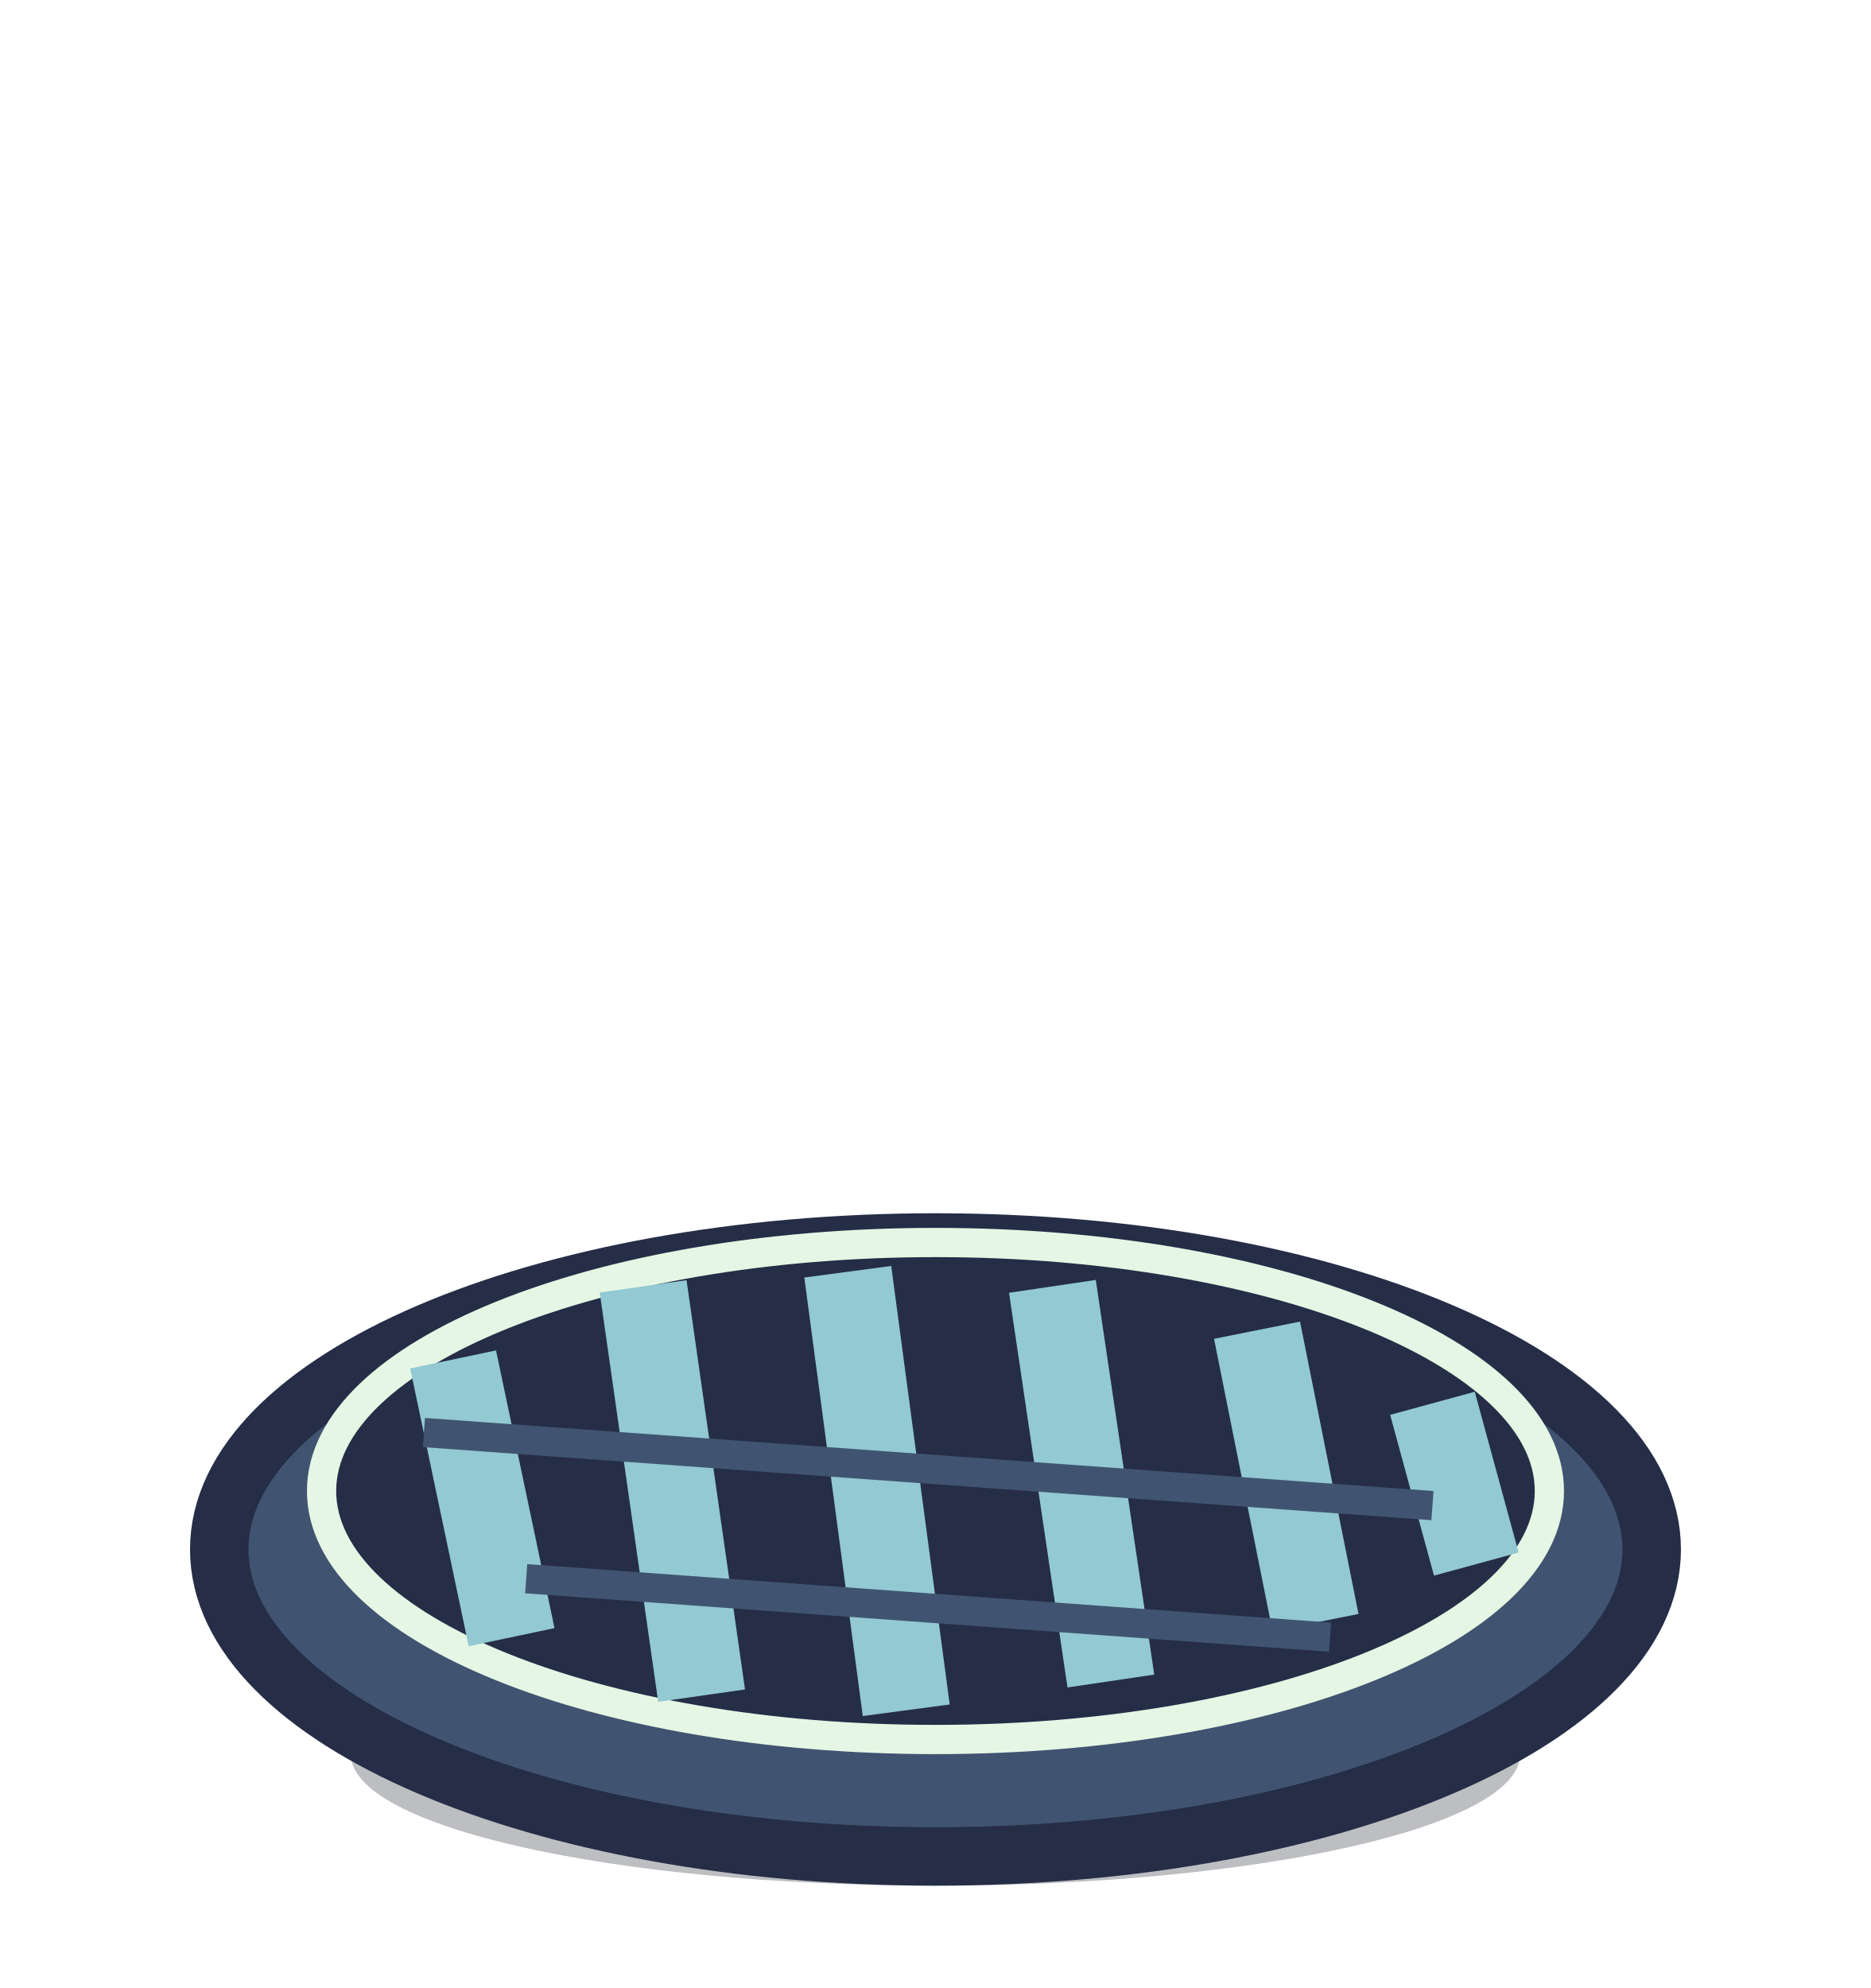
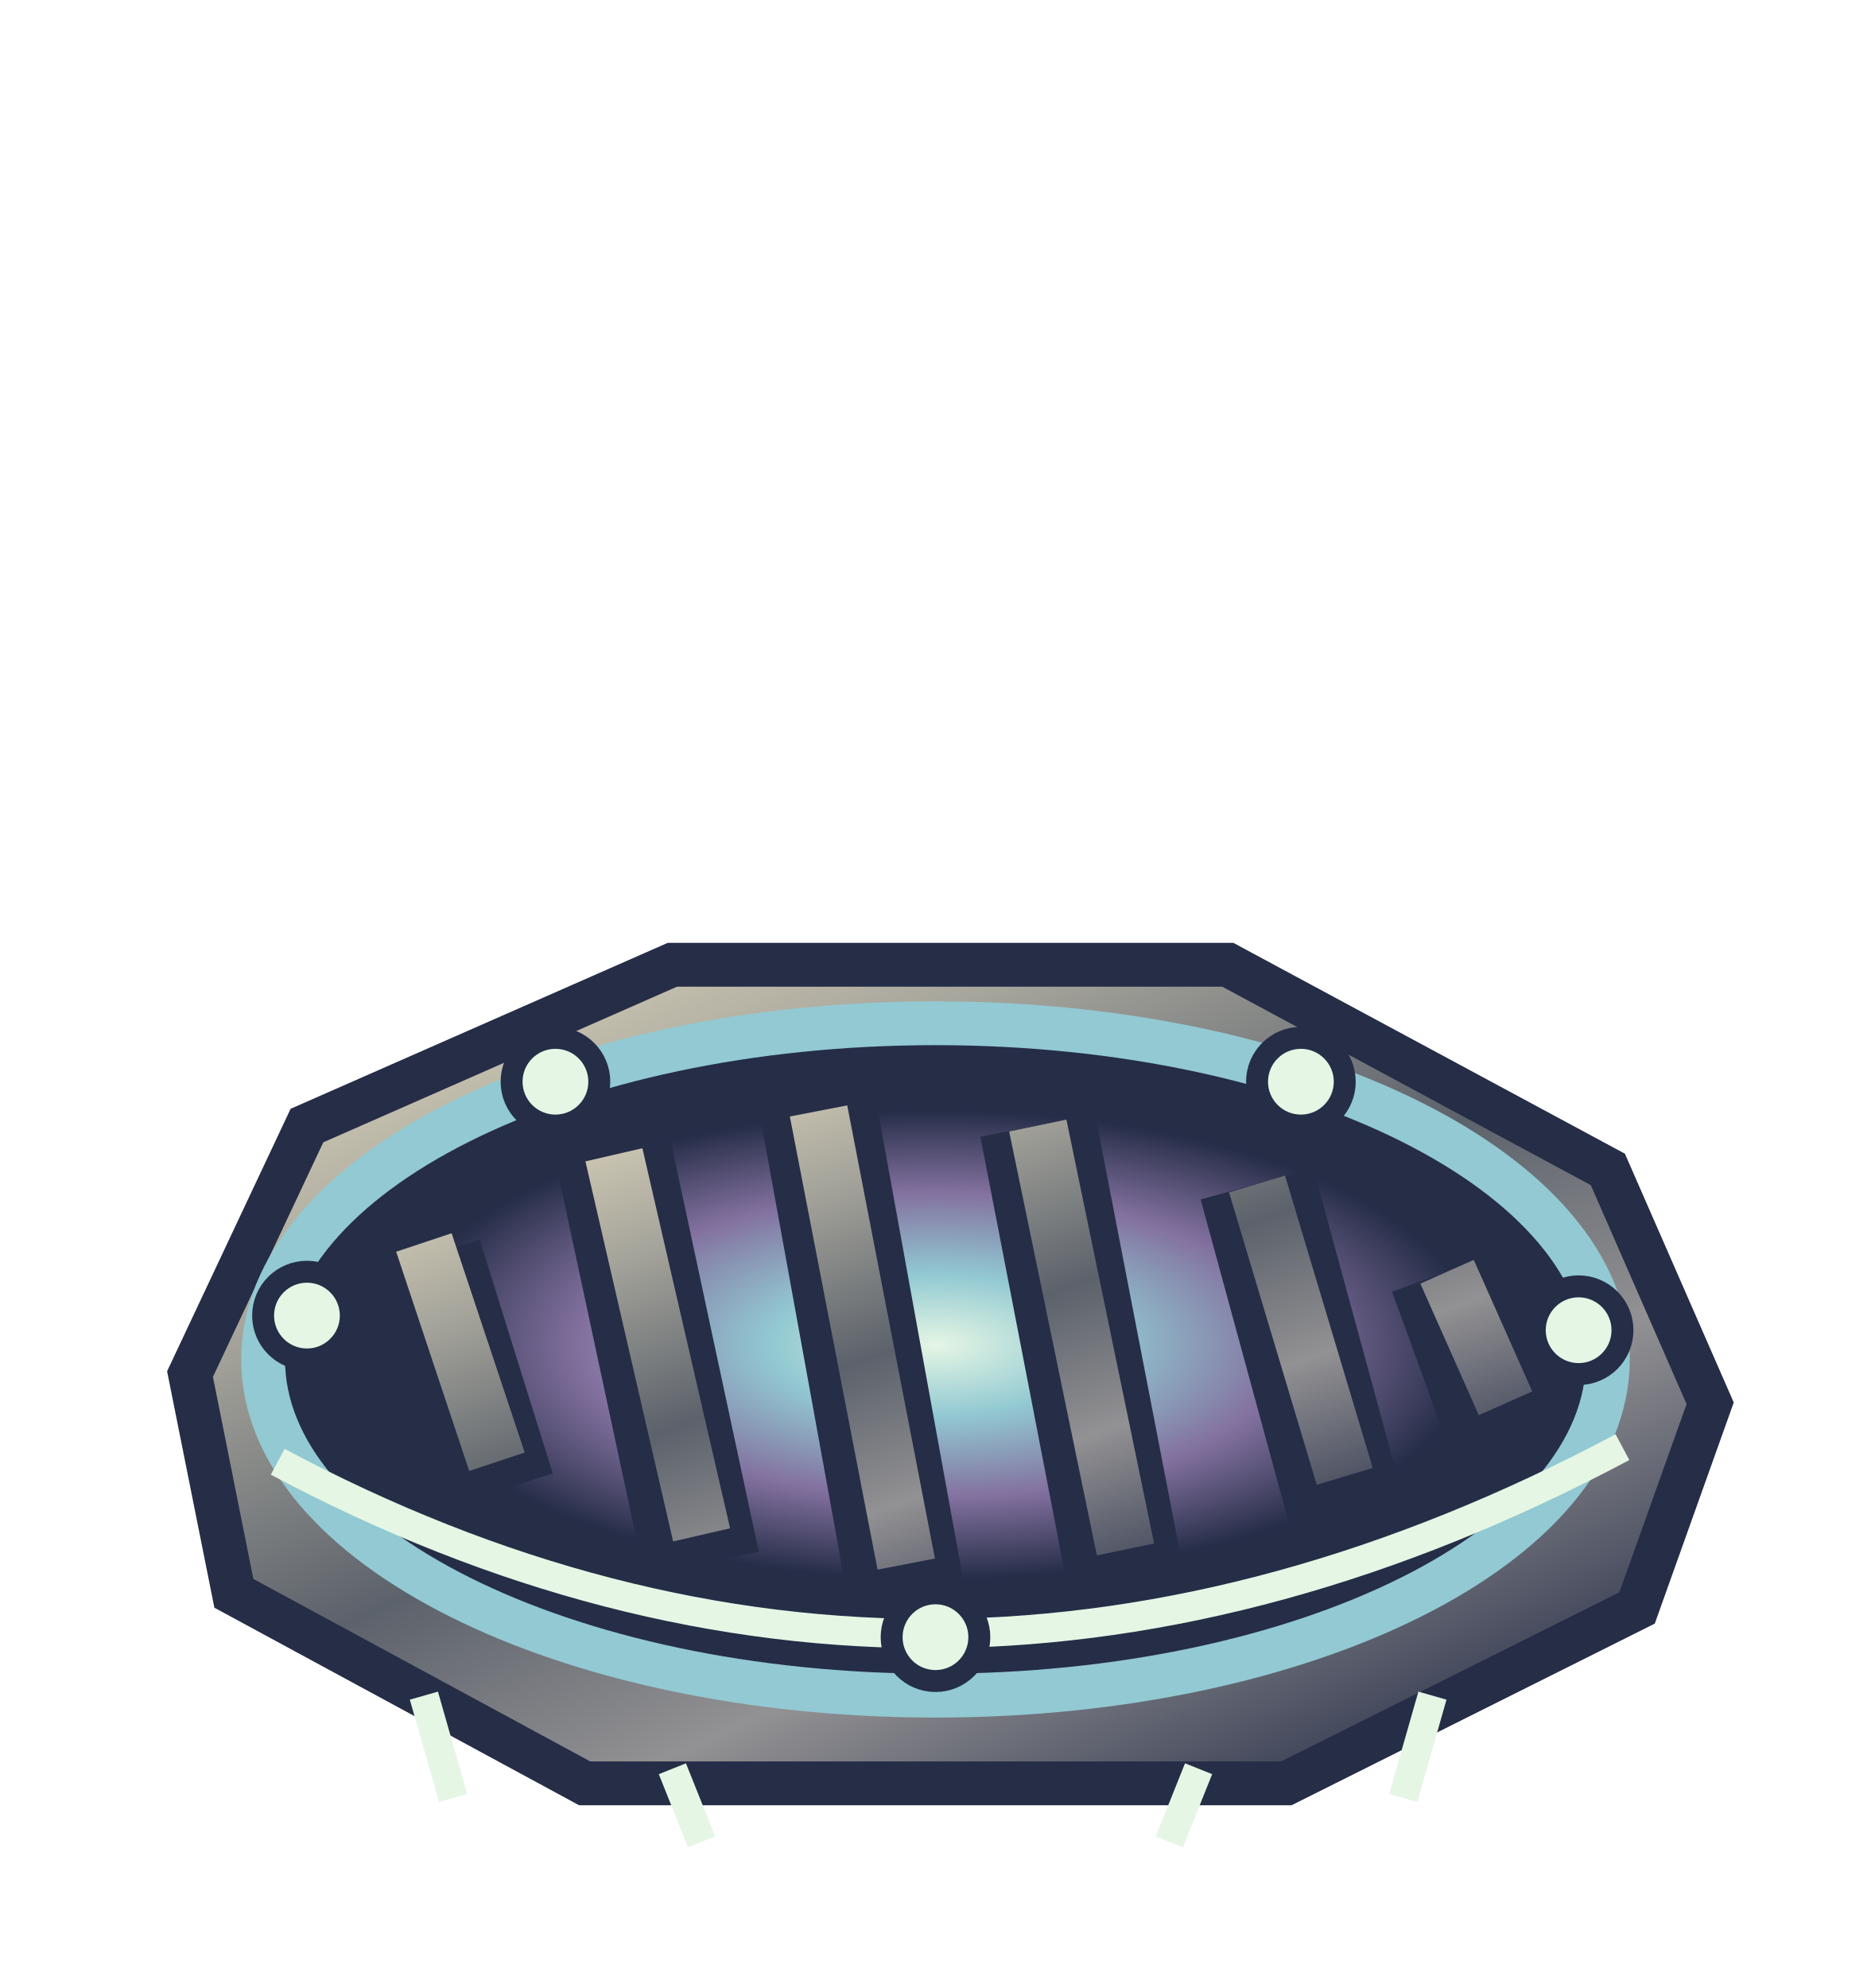
<svg xmlns="http://www.w3.org/2000/svg" viewBox="-64 -116 128 136">
  <defs>
    <linearGradient id="body" x1="0" y1="0" x2=".85" y2="1">
      <stop stop-color="#92c9d2" />
      <stop offset=".5" stop-color="#405471" />
      <stop offset="1" stop-color="#252d47" />
    </linearGradient>
+     <linearGradient id="wood" x1="0" y1="0" x2=".85" y2="1">
+       <stop stop-color="#b59a64" />
+       <stop offset=".42" stop-color="#716044" />
+       <stop offset="1" stop-color="#252d47" />
+     </linearGradient>
+     <linearGradient id="leaf" x1="0" y1="0" x2=".8" y2="1">
+       <stop stop-color="#e5f6e4" />
+       <stop offset=".35" stop-color="#92c9d2" />
+       <stop offset="1" stop-color="#405471" />
+     </linearGradient>
+     <linearGradient id="metal" x1="0" y1="0" x2=".85" y2="1">
+       <stop stop-color="#ece2c5" />
+       <stop offset=".28" stop-color="#a5a49b" />
+       <stop offset=".52" stop-color="#5c626b" />
+       <stop offset=".72" stop-color="#929193" />
+       <stop offset="1" stop-color="#252d47" />
+     </linearGradient>
+     <linearGradient id="bone" x1="0" y1="0" x2=".8" y2="1">
+       <stop stop-color="#fff1ce" />
+       <stop offset=".38" stop-color="#d2c7ad" />
+       <stop offset=".76" stop-color="#a89b8d" />
+       <stop offset="1" stop-color="#405471" />
+     </linearGradient>
+     <radialGradient id="core">
+       <stop stop-color="#e5f6e4" />
+       <stop offset=".3" stop-color="#92c9d2" />
+       <stop offset=".65" stop-color="#83719f" />
+       <stop offset="1" stop-color="#252d47" />
+     </radialGradient>
+     <radialGradient id="void">
+       <stop stop-color="#83719f" />
+       <stop offset=".42" stop-color="#405471" />
+       <stop offset="1" stop-color="#111621" />
+     </radialGradient>
+     <linearGradient id="spirit" x1="0" y1="0" x2=".35" y2="1">
+       <stop stop-color="#e5f6e4" />
+       <stop offset=".32" stop-color="#92c9d2" />
+       <stop offset=".68" stop-color="#83719f" />
+       <stop offset="1" stop-color="#405471" stop-opacity=".12" />
+     </linearGradient>
  </defs>
-   <ellipse cx="0" cy="4" rx="40" ry="9" fill="#101421" opacity=".28" />
-   <ellipse cx="0" cy="-10" rx="49" ry="21" fill="#405471" stroke="#252d47" stroke-width="4" />
-   <ellipse cx="0" cy="-14" rx="42" ry="17" fill="#252d47" stroke="#e5f6e4" stroke-width="2" />
-   <path d="M-33-23L-29-4M-20-28L-16 0M-6-29L-2 1M8-28L12-1M22-25L26-5M34-20L37-9" stroke="#92c9d2" stroke-width="6" />
-   <path d="M-35-18L34-13M-28-8L27-4" stroke="#405471" stroke-width="2" />
+   <path d="M-51-22L-43-39L-18-50L20-50L46-36L53-20L48-6L24 6L-24 6L-48-7Z" fill="url(#metal)" stroke="#252d47" stroke-width="3" />
+   <ellipse cx="0" cy="-23" rx="46" ry="23" fill="#252d47" stroke="#92c9d2" stroke-width="3" />
+   <ellipse cx="0" cy="-24" rx="37" ry="16" fill="url(#core)" />
+   <path d="M-35-30L-30-14M-22-37L-16-9M-8-40L-2-7M7-39L13-8M22-35L28-13M35-29L39-18" stroke="#252d47" stroke-width="8" />
+   <path d="M-35-31L-30-16M-22-37L-16-11M-8-40L-2-9M7-39L13-10M22-35L28-15M35-29L39-20" stroke="url(#metal)" stroke-width="4" />
+   <path d="M-45-16Q0 8 47-17M-35 0L-33 7M-18 5L-16 10M18 5L16 10M34 0L32 7" stroke="#e5f6e4" stroke-width="2" fill="none" />
+   <g fill="#e5f6e4" stroke="#252d47" stroke-width="1.5">
+     <circle cx="-43" cy="-26" r="3" />
+     <circle cx="-26" cy="-42" r="3" />
+     <circle cx="25" cy="-42" r="3" />
+     <circle cx="44" cy="-25" r="3" />
+     <circle cx="0" cy="-4" r="3" />
+   </g>
</svg>
